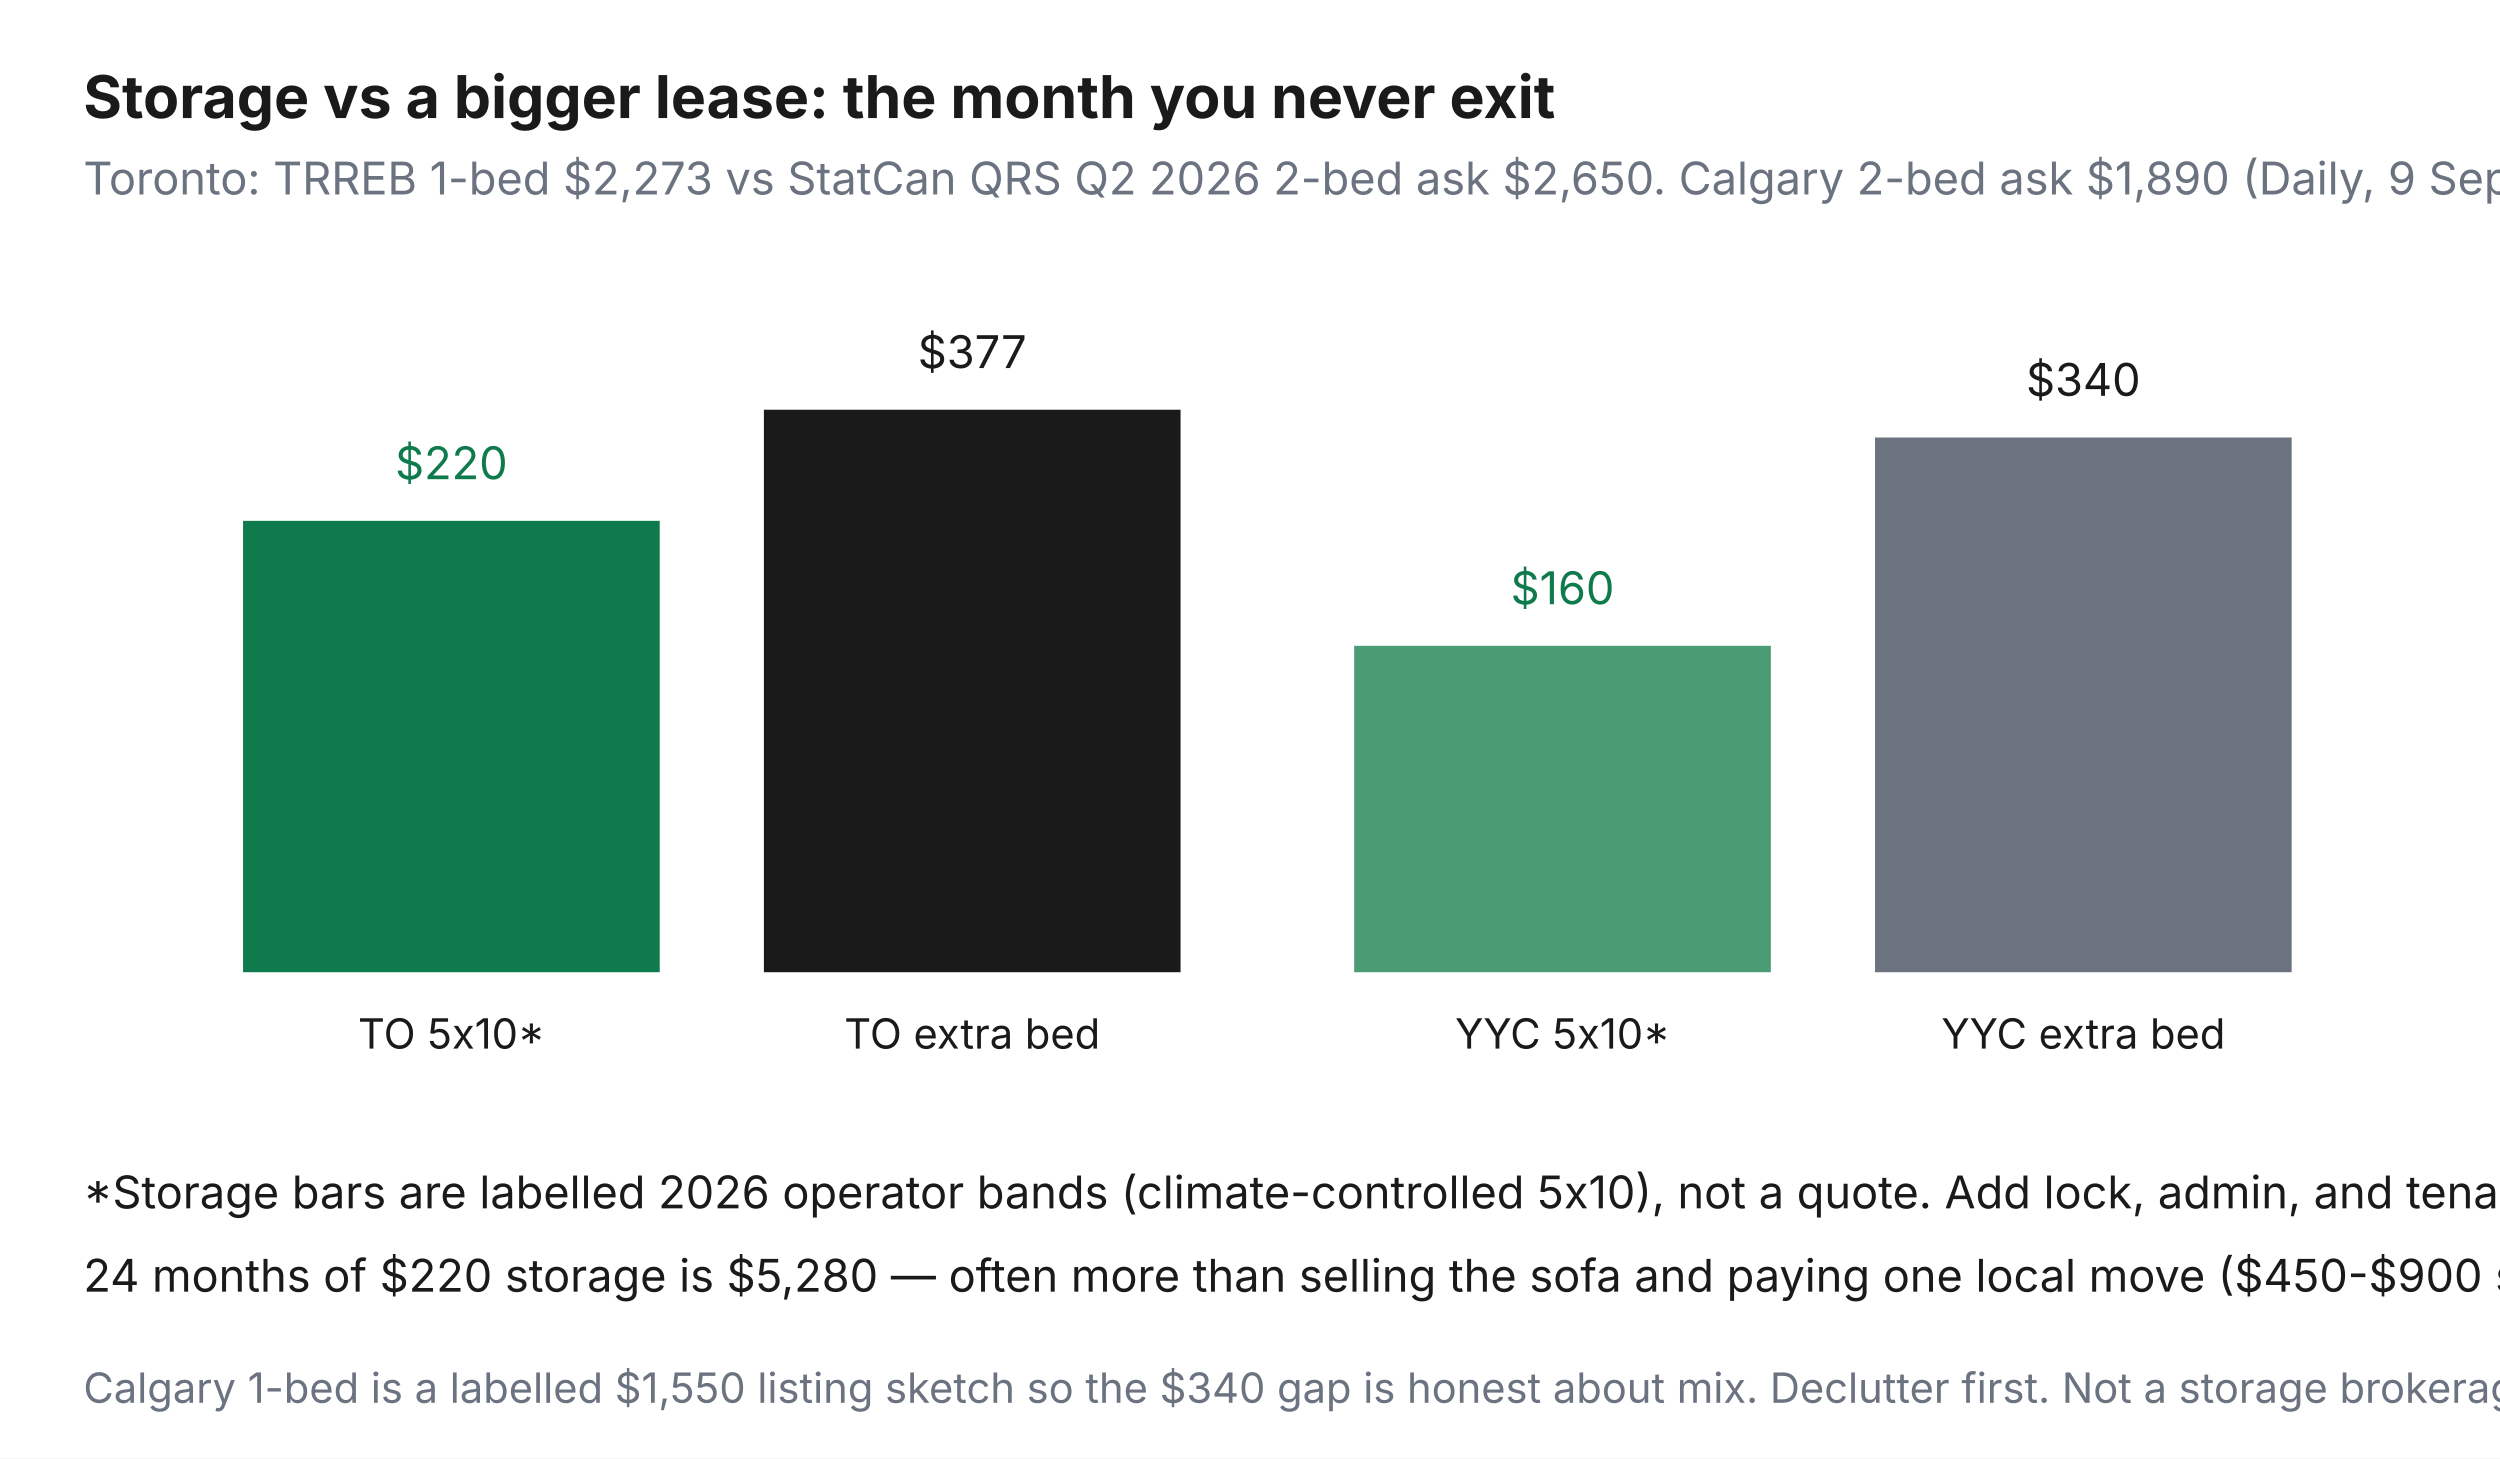
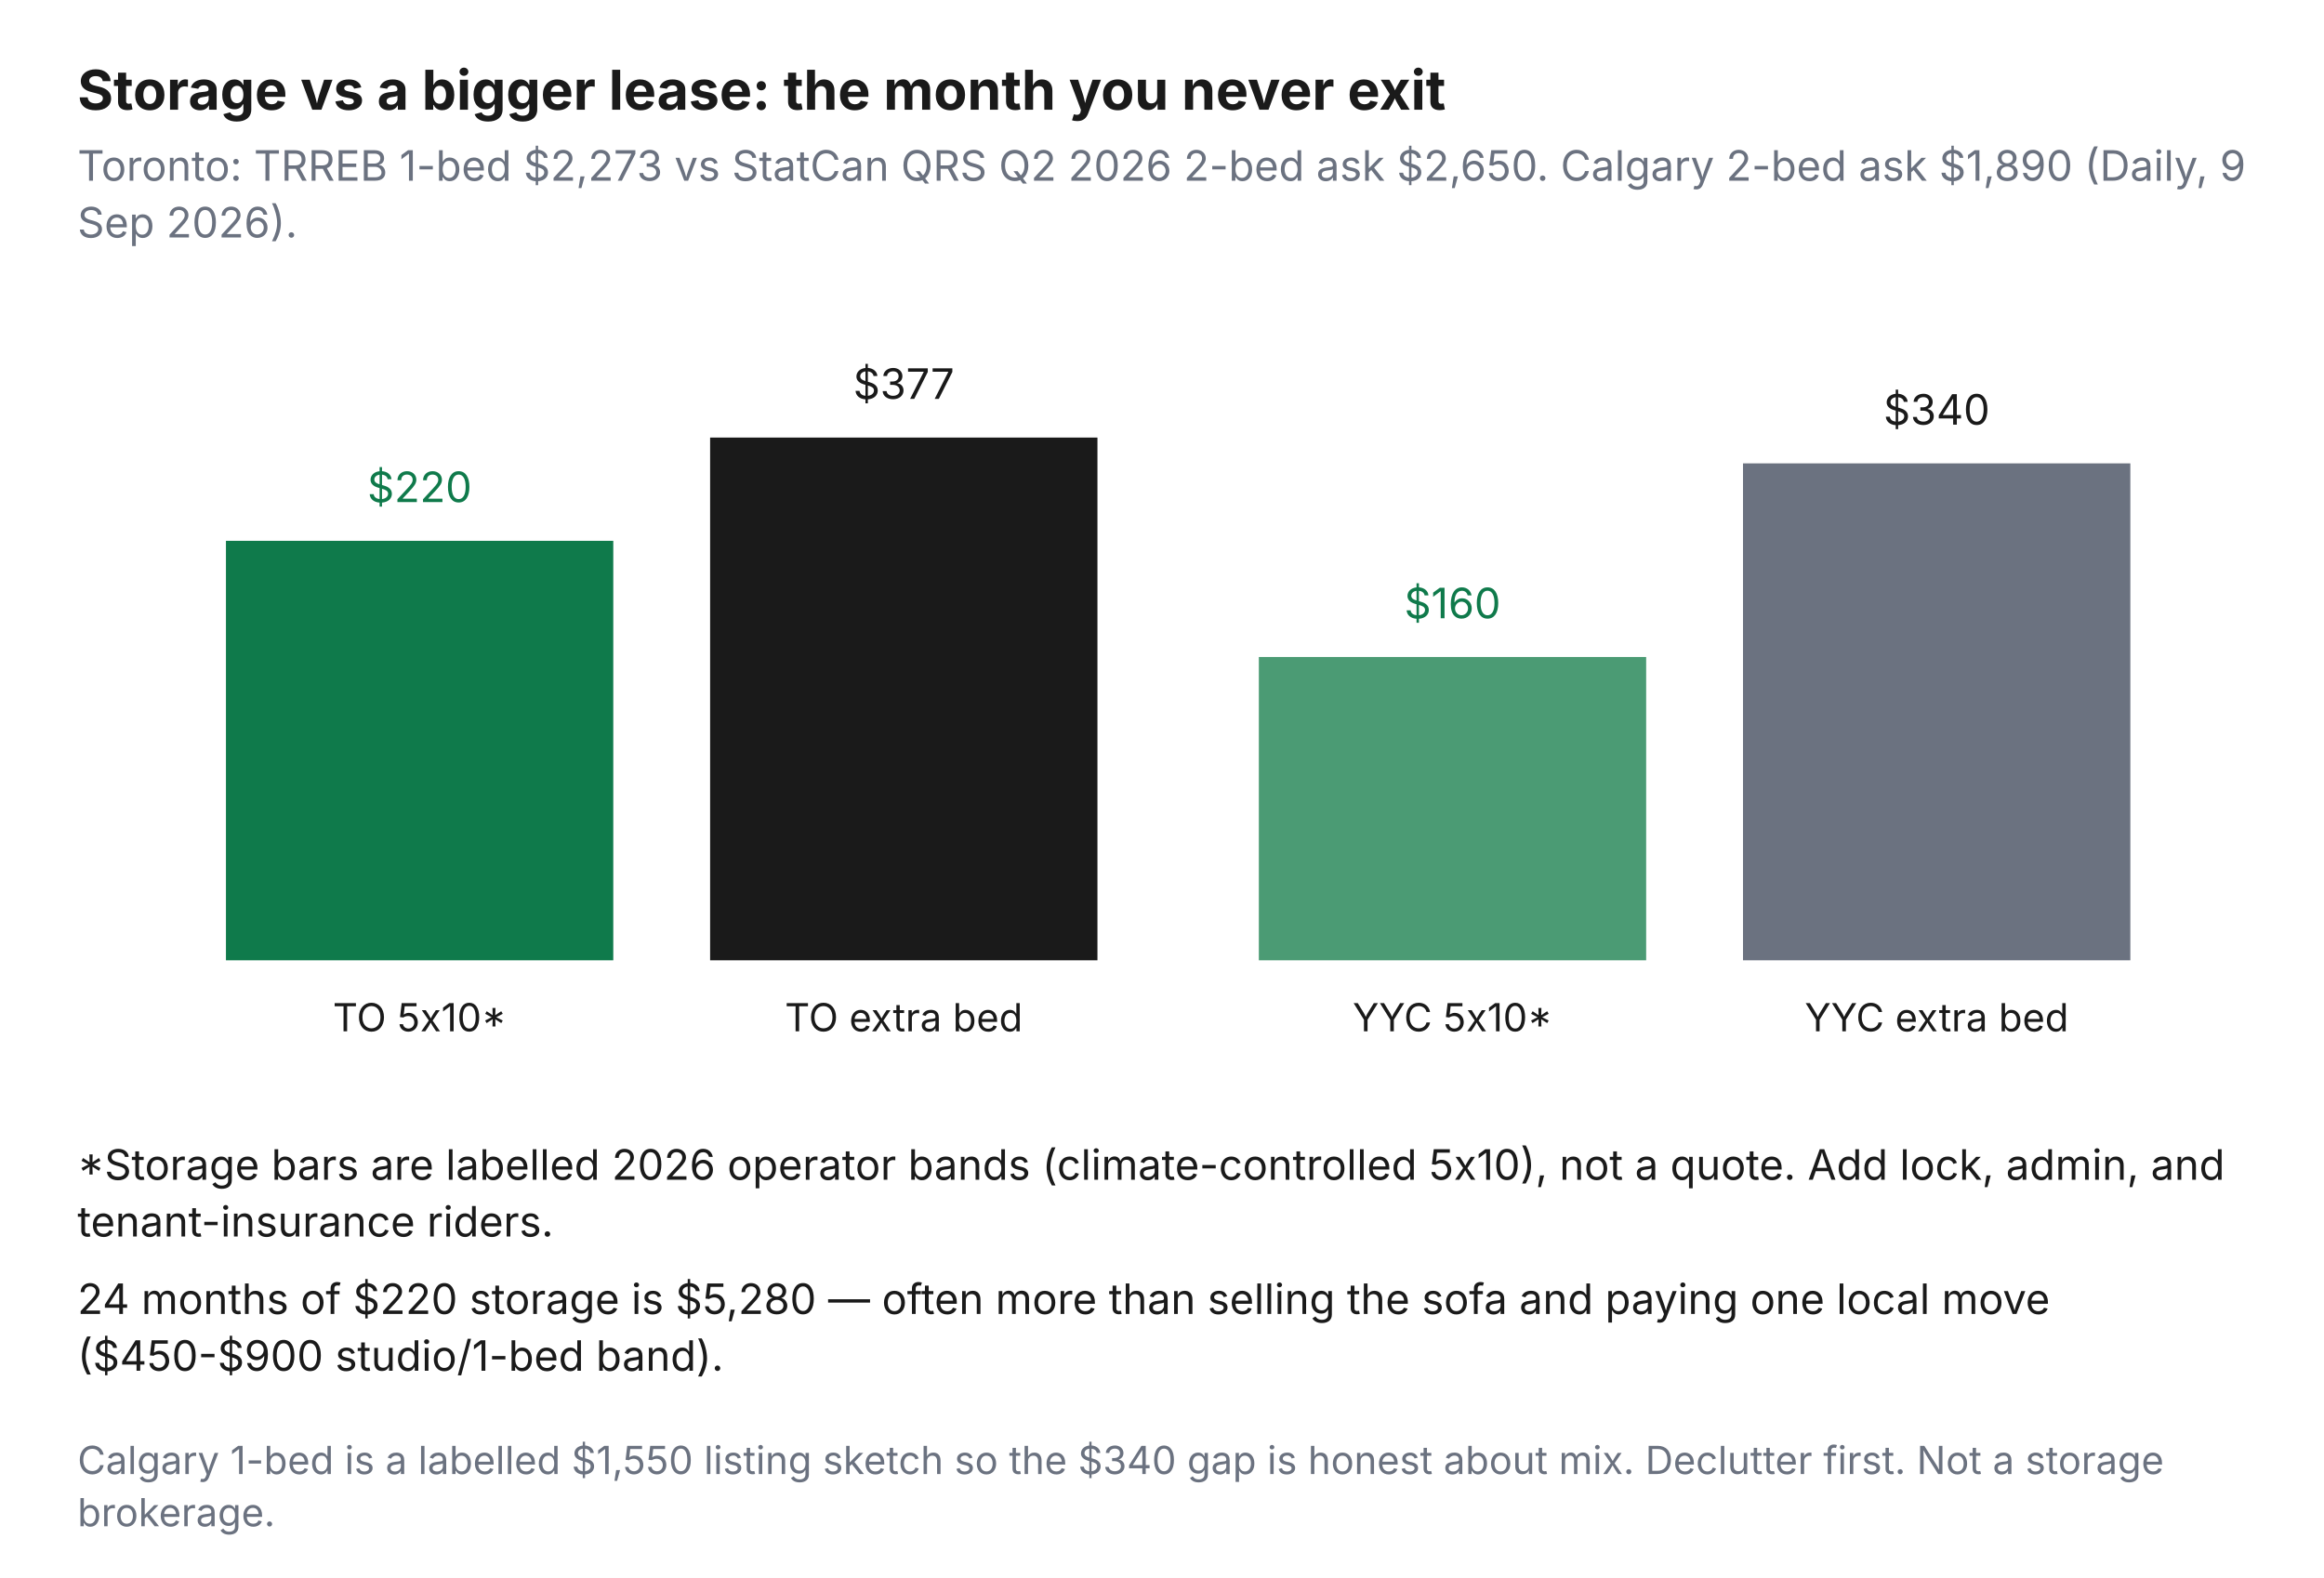
- <svg xmlns="http://www.w3.org/2000/svg" viewBox="0 0 720 420" role="img" aria-labelledby="title desc">
-   <rect width="720" height="420" fill="#FFFFFF" />
+ <svg xmlns="http://www.w3.org/2000/svg" viewBox="0 0 720 489" role="img" aria-labelledby="title desc">
+   <rect width="720" height="489" fill="#FFFFFF" />
  <text x="24" y="34" font-family="Inter, system-ui, sans-serif" font-size="17" font-weight="700" fill="#1A1A1A">Storage vs a bigger lease: the month you never exit</text>
-   <text x="24" y="56" font-family="Inter, system-ui, sans-serif" font-size="13" fill="#6B7280">Toronto: TRREB 1-bed $2,273 vs StatCan QRS Q2 2026 2-bed ask $2,650. Calgary 2-bed ask $1,890 (Daily, 9 Sep 2026).</text>
-   <rect x="70" y="150" width="120" height="130" fill="#0F7A4B" />
-   <text x="130" y="138" text-anchor="middle" font-size="13" fill="#0F7A4B" font-family="Inter, system-ui, sans-serif">$220</text>
-   <text x="130" y="302" text-anchor="middle" font-size="12" fill="#1A1A1A" font-family="Inter, system-ui, sans-serif">TO 5x10*</text>
-   <rect x="220" y="118" width="120" height="162" fill="#1A1A1A" />
-   <text x="280" y="106" text-anchor="middle" font-size="13" fill="#1A1A1A" font-family="Inter, system-ui, sans-serif">$377</text>
-   <text x="280" y="302" text-anchor="middle" font-size="12" fill="#1A1A1A" font-family="Inter, system-ui, sans-serif">TO extra bed</text>
-   <rect x="390" y="186" width="120" height="94" fill="#4B9B74" />
-   <text x="450" y="174" text-anchor="middle" font-size="13" fill="#0F7A4B" font-family="Inter, system-ui, sans-serif">$160</text>
-   <text x="450" y="302" text-anchor="middle" font-size="12" fill="#1A1A1A" font-family="Inter, system-ui, sans-serif">YYC 5x10*</text>
-   <rect x="540" y="126" width="120" height="154" fill="#6B7280" />
-   <text x="600" y="114" text-anchor="middle" font-size="13" fill="#1A1A1A" font-family="Inter, system-ui, sans-serif">$340</text>
-   <text x="600" y="302" text-anchor="middle" font-size="12" fill="#1A1A1A" font-family="Inter, system-ui, sans-serif">YYC extra bed</text>
-   <text x="24" y="348" font-size="13" fill="#1A1A1A" font-family="Inter, system-ui, sans-serif">*Storage bars are labelled 2026 operator bands (climate-controlled 5x10), not a quote. Add lock, admin, and tenant-insurance riders.</text>
-   <text x="24" y="372" font-size="13" fill="#1A1A1A" font-family="Inter, system-ui, sans-serif">24 months of $220 storage is $5,280 — often more than selling the sofa and paying one local move ($450-$900 studio/1-bed band).</text>
-   <text x="24" y="404" font-family="Inter, system-ui, sans-serif" font-size="12" fill="#6B7280">Calgary 1-bed is a labelled $1,550 listing sketch so the $340 gap is honest about mix. Declutter first. Not a storage brokerage.</text>
+   <text x="24" y="56" font-family="Inter, system-ui, sans-serif" font-size="13" fill="#6B7280">
+     <tspan x="24">Toronto: TRREB 1-bed $2,273 vs StatCan QRS Q2 2026 2-bed ask $2,650. Calgary 2-bed ask $1,890 (Daily, 9 </tspan>
+     <tspan x="24" dy="17.6">Sep 2026).</tspan>
+   </text>
+   <rect x="70" y="150" width="120" height="130" fill="#0F7A4B" transform="translate(0,17.6)" />
+   <text x="130" y="138" text-anchor="middle" font-size="13" fill="#0F7A4B" font-family="Inter, system-ui, sans-serif" transform="translate(0,17.6)">$220</text>
+   <text x="130" y="302" text-anchor="middle" font-size="12" fill="#1A1A1A" font-family="Inter, system-ui, sans-serif" transform="translate(0,17.6)">TO 5x10*</text>
+   <rect x="220" y="118" width="120" height="162" fill="#1A1A1A" transform="translate(0,17.6)" />
+   <text x="280" y="106" text-anchor="middle" font-size="13" fill="#1A1A1A" font-family="Inter, system-ui, sans-serif" transform="translate(0,17.6)">$377</text>
+   <text x="280" y="302" text-anchor="middle" font-size="12" fill="#1A1A1A" font-family="Inter, system-ui, sans-serif" transform="translate(0,17.6)">TO extra bed</text>
+   <rect x="390" y="186" width="120" height="94" fill="#4B9B74" transform="translate(0,17.6)" />
+   <text x="450" y="174" text-anchor="middle" font-size="13" fill="#0F7A4B" font-family="Inter, system-ui, sans-serif" transform="translate(0,17.6)">$160</text>
+   <text x="450" y="302" text-anchor="middle" font-size="12" fill="#1A1A1A" font-family="Inter, system-ui, sans-serif" transform="translate(0,17.6)">YYC 5x10*</text>
+   <rect x="540" y="126" width="120" height="154" fill="#6B7280" transform="translate(0,17.6)" />
+   <text x="600" y="114" text-anchor="middle" font-size="13" fill="#1A1A1A" font-family="Inter, system-ui, sans-serif" transform="translate(0,17.6)">$340</text>
+   <text x="600" y="302" text-anchor="middle" font-size="12" fill="#1A1A1A" font-family="Inter, system-ui, sans-serif" transform="translate(0,17.6)">YYC extra bed</text>
+   <text x="24" y="348" font-size="13" fill="#1A1A1A" font-family="Inter, system-ui, sans-serif" transform="translate(0,17.6)">
+     <tspan x="24">*Storage bars are labelled 2026 operator bands (climate-controlled 5x10), not a quote. Add lock, admin, and </tspan>
+     <tspan x="24" dy="17.6">tenant-insurance riders.</tspan>
+   </text>
+   <text x="24" y="372" font-size="13" fill="#1A1A1A" font-family="Inter, system-ui, sans-serif" transform="translate(0,17.6) translate(0,17.6)">
+     <tspan x="24">24 months of $220 storage is $5,280 — often more than selling the sofa and paying one local move </tspan>
+     <tspan x="24" dy="17.6">($450-$900 studio/1-bed band).</tspan>
+   </text>
+   <text x="24" y="404" font-family="Inter, system-ui, sans-serif" font-size="12" fill="#6B7280" transform="translate(0,17.6) translate(0,17.6) translate(0,17.6)">
+     <tspan x="24">Calgary 1-bed is a labelled $1,550 listing sketch so the $340 gap is honest about mix. Declutter first. Not a storage </tspan>
+     <tspan x="24" dy="16.2">brokerage.</tspan>
+   </text>
</svg>
